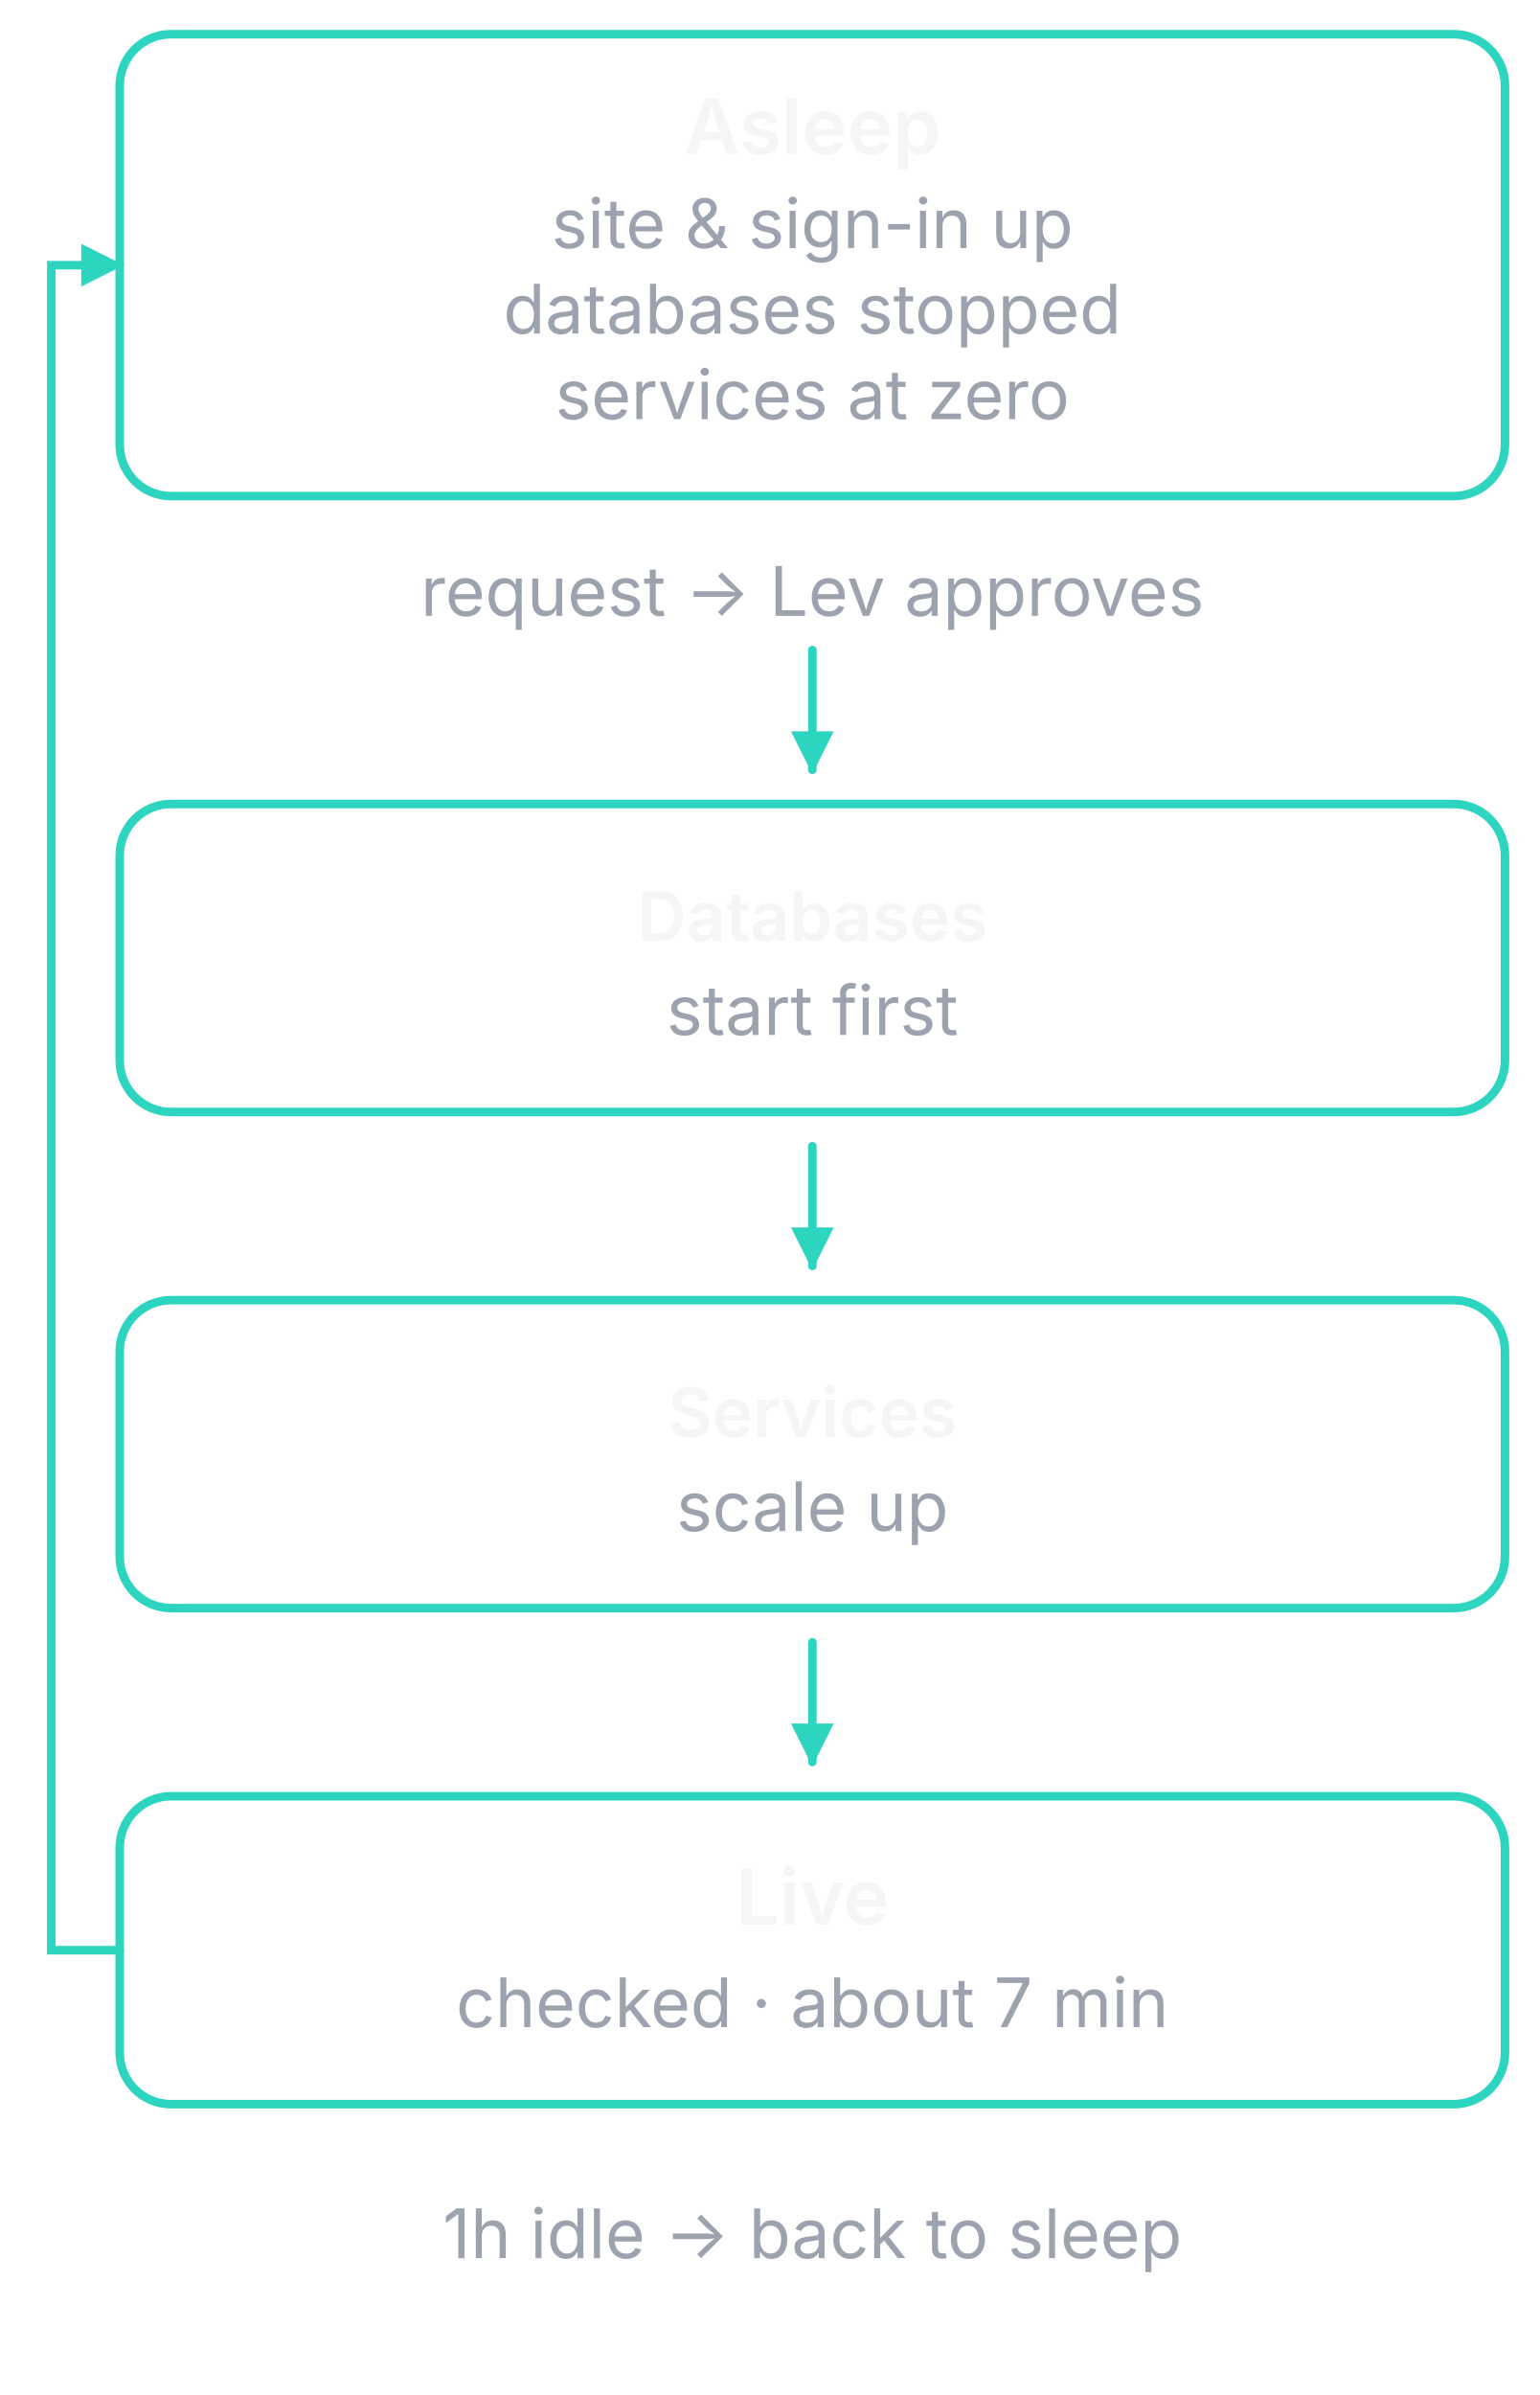
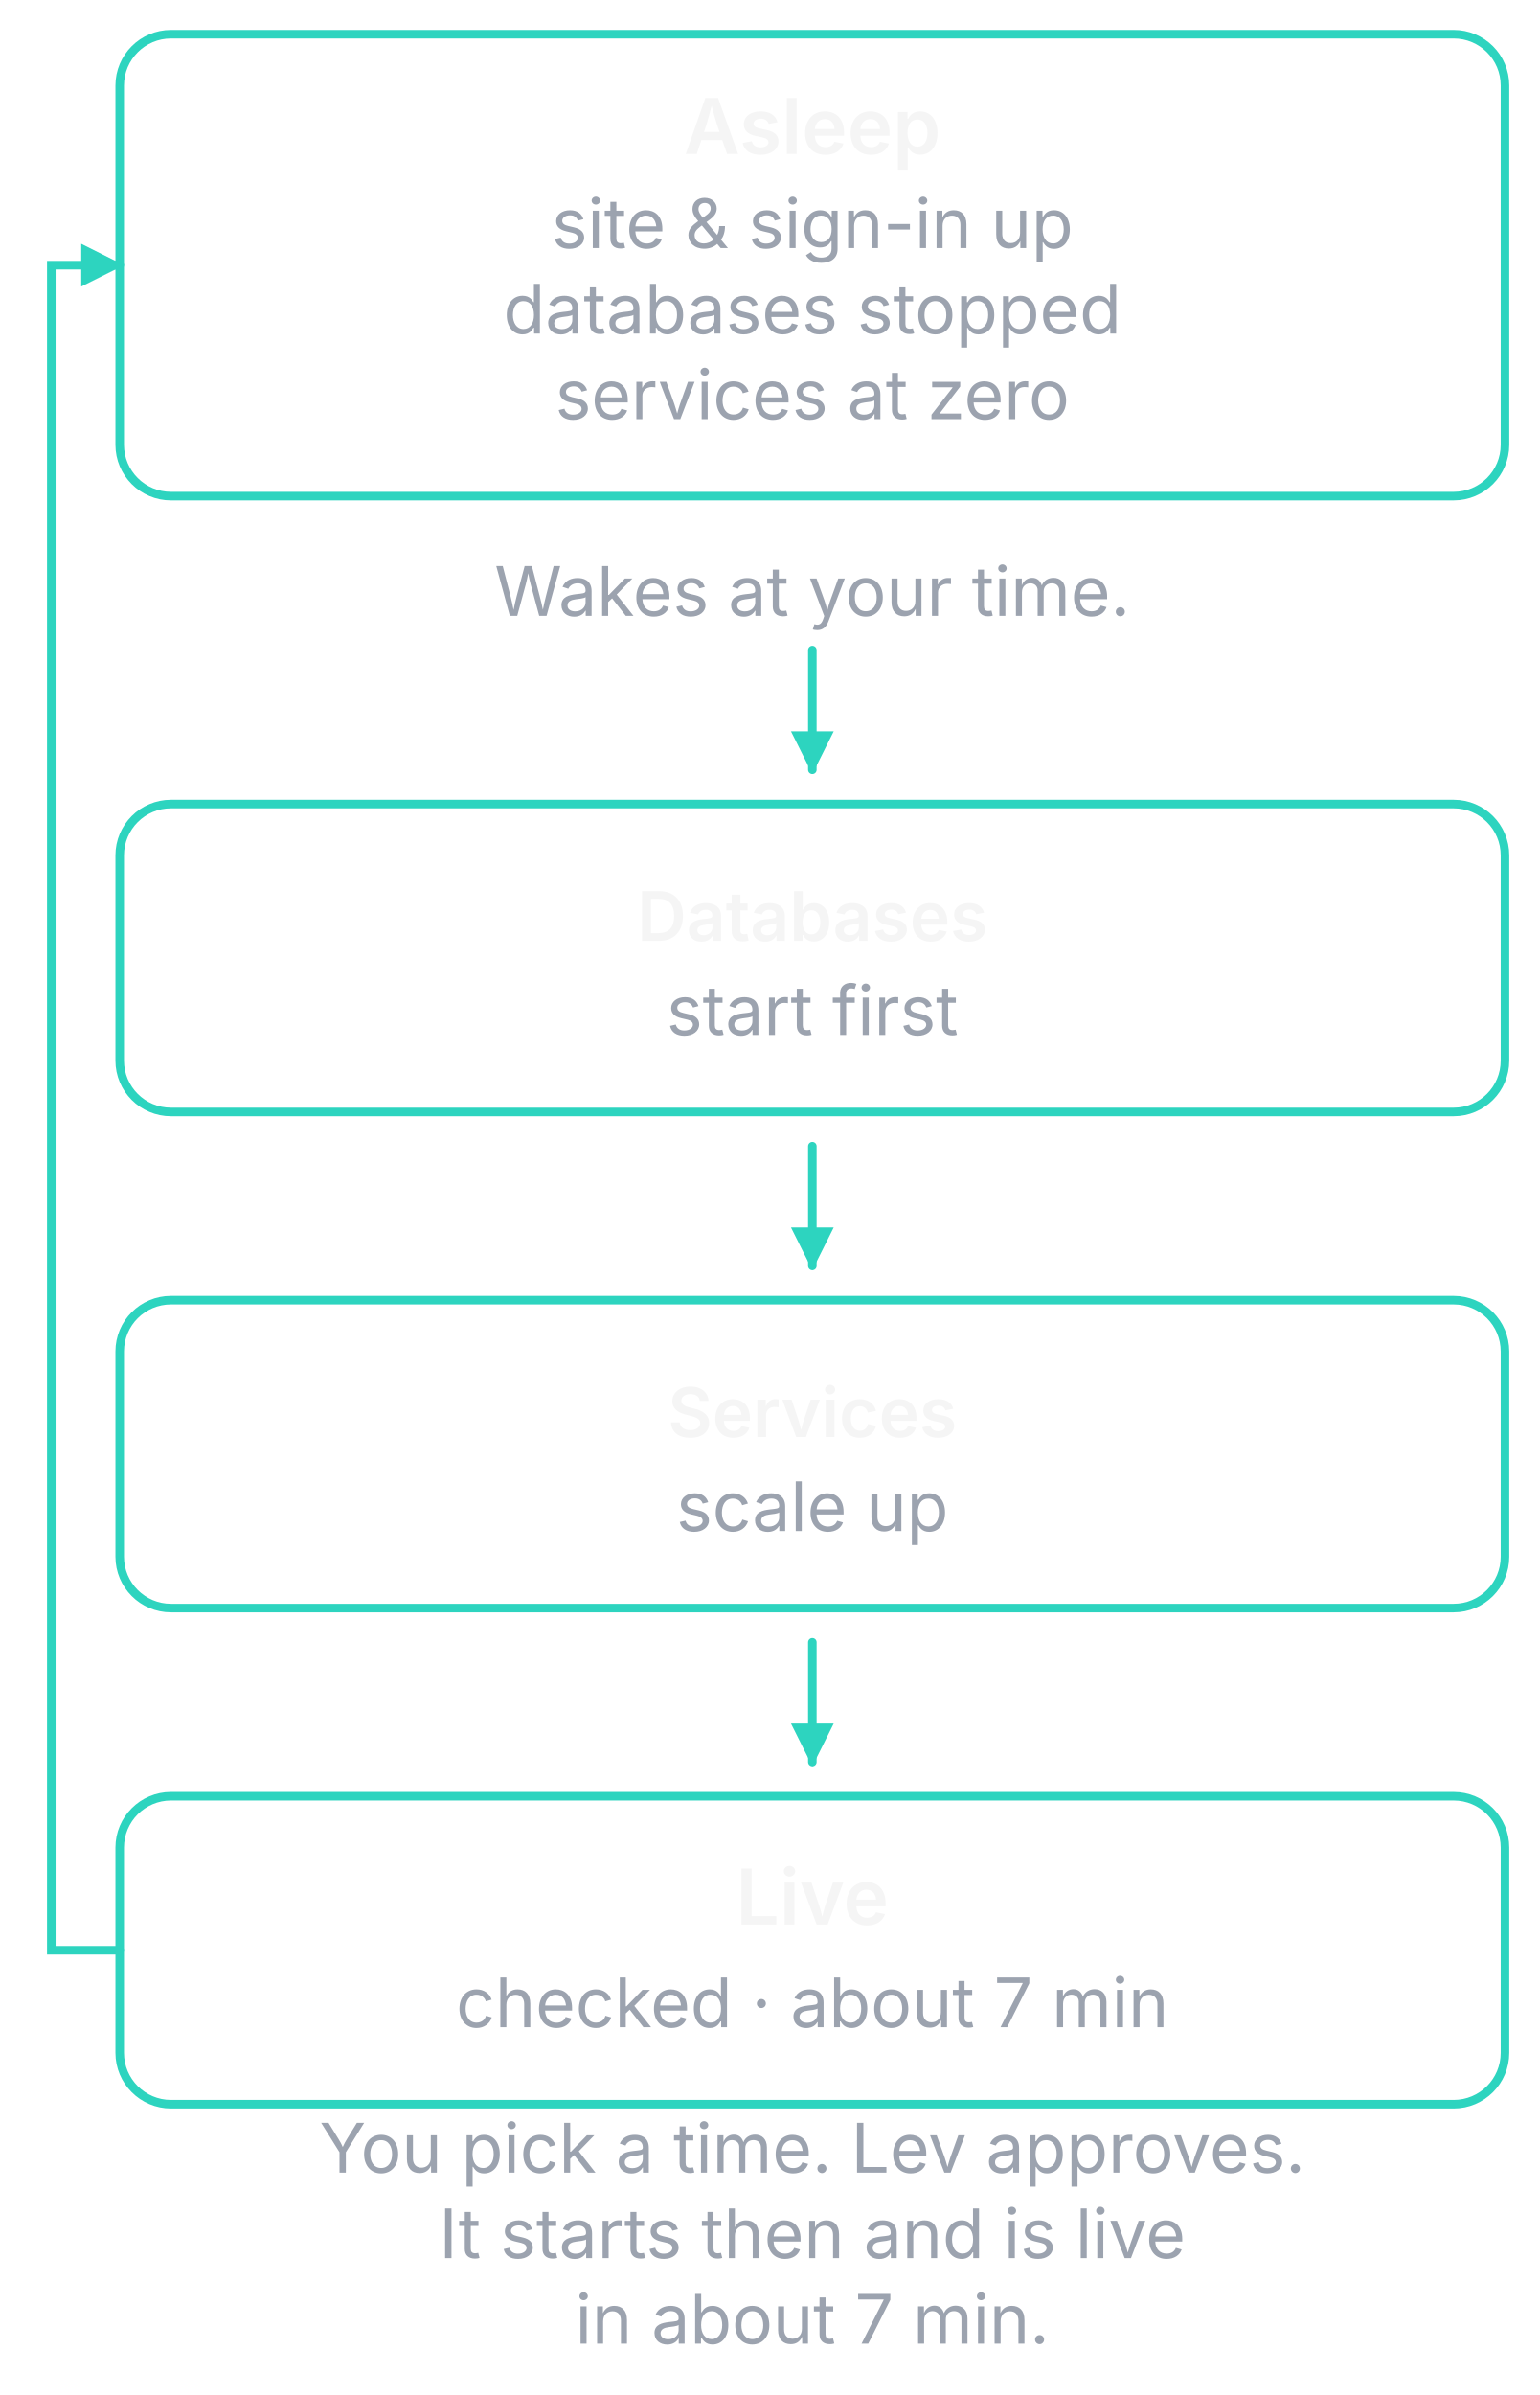
<svg xmlns="http://www.w3.org/2000/svg" width="360" height="560" viewBox="0 0 360 560">
  <defs>
    <marker id="a" markerWidth="10" markerHeight="10" refX="9" refY="5" orient="auto" markerUnits="userSpaceOnUse">
      <path d="M0,0 L10,5 L0,10 z" fill="#2dd4bf" />
    </marker>
  </defs>
  <rect x="28" y="8" width="324" height="108" rx="12" fill="none" stroke="#2dd4bf" stroke-width="2" />
  <text x="190" y="36" font-family="Segoe UI, system-ui, Inter, Helvetica, Arial, sans-serif" font-size="18" font-weight="600" fill="#f5f5f5" text-anchor="middle">Asleep</text>
  <text x="190" y="58" font-family="Segoe UI, system-ui, Inter, Helvetica, Arial, sans-serif" font-size="16" fill="#9ca3af" text-anchor="middle">site &amp; sign-in up</text>
  <text x="190" y="78" font-family="Segoe UI, system-ui, Inter, Helvetica, Arial, sans-serif" font-size="16" fill="#9ca3af" text-anchor="middle">databases stopped</text>
  <text x="190" y="98" font-family="Segoe UI, system-ui, Inter, Helvetica, Arial, sans-serif" font-size="16" fill="#9ca3af" text-anchor="middle">services at zero</text>
-   <text x="190" y="144" font-family="Segoe UI, system-ui, Inter, Helvetica, Arial, sans-serif" font-size="16" fill="#9ca3af" text-anchor="middle">request → Lev approves</text>
+   <text x="190" y="144" font-family="Segoe UI, system-ui, Inter, Helvetica, Arial, sans-serif" font-size="16" fill="#9ca3af" text-anchor="middle">Wakes at your time.</text>
  <path d="M190,152 V180" fill="none" stroke="#2dd4bf" stroke-width="2" stroke-linecap="round" marker-end="url(#a)" />
  <rect x="28" y="188" width="324" height="72" rx="12" fill="none" stroke="#2dd4bf" stroke-width="2" />
  <text x="190" y="220" font-family="Segoe UI, system-ui, Inter, Helvetica, Arial, sans-serif" font-size="16" font-weight="600" fill="#f5f5f5" text-anchor="middle">Databases</text>
  <text x="190" y="242" font-family="Segoe UI, system-ui, Inter, Helvetica, Arial, sans-serif" font-size="16" fill="#9ca3af" text-anchor="middle">start first</text>
  <path d="M190,268 V296" fill="none" stroke="#2dd4bf" stroke-width="2" stroke-linecap="round" marker-end="url(#a)" />
  <rect x="28" y="304" width="324" height="72" rx="12" fill="none" stroke="#2dd4bf" stroke-width="2" />
  <text x="190" y="336" font-family="Segoe UI, system-ui, Inter, Helvetica, Arial, sans-serif" font-size="16" font-weight="600" fill="#f5f5f5" text-anchor="middle">Services</text>
  <text x="190" y="358" font-family="Segoe UI, system-ui, Inter, Helvetica, Arial, sans-serif" font-size="16" fill="#9ca3af" text-anchor="middle">scale up</text>
  <path d="M190,384 V412" fill="none" stroke="#2dd4bf" stroke-width="2" stroke-linecap="round" marker-end="url(#a)" />
  <rect x="28" y="420" width="324" height="72" rx="12" fill="none" stroke="#2dd4bf" stroke-width="2" />
  <text x="190" y="450" font-family="Segoe UI, system-ui, Inter, Helvetica, Arial, sans-serif" font-size="18" font-weight="600" fill="#f5f5f5" text-anchor="middle">Live</text>
  <text x="190" y="474" font-family="Segoe UI, system-ui, Inter, Helvetica, Arial, sans-serif" font-size="16" fill="#9ca3af" text-anchor="middle">checked · about 7 min</text>
-   <text x="190" y="528" font-family="Segoe UI, system-ui, Inter, Helvetica, Arial, sans-serif" font-size="16" fill="#9ca3af" text-anchor="middle">1h idle → back to sleep</text>
+   <text x="190" y="508" font-family="Segoe UI, system-ui, Inter, Helvetica, Arial, sans-serif" font-size="16" fill="#9ca3af" text-anchor="middle">You pick a time. Lev approves.</text>
+   <text x="190" y="528" font-family="Segoe UI, system-ui, Inter, Helvetica, Arial, sans-serif" font-size="16" fill="#9ca3af" text-anchor="middle">It starts then and is live</text>
+   <text x="190" y="548" font-family="Segoe UI, system-ui, Inter, Helvetica, Arial, sans-serif" font-size="16" fill="#9ca3af" text-anchor="middle">in about 7 min.</text>
  <path d="M28,456 H12 V62 H28" fill="none" stroke="#2dd4bf" stroke-width="2" stroke-linecap="round" marker-end="url(#a)" />
</svg>
